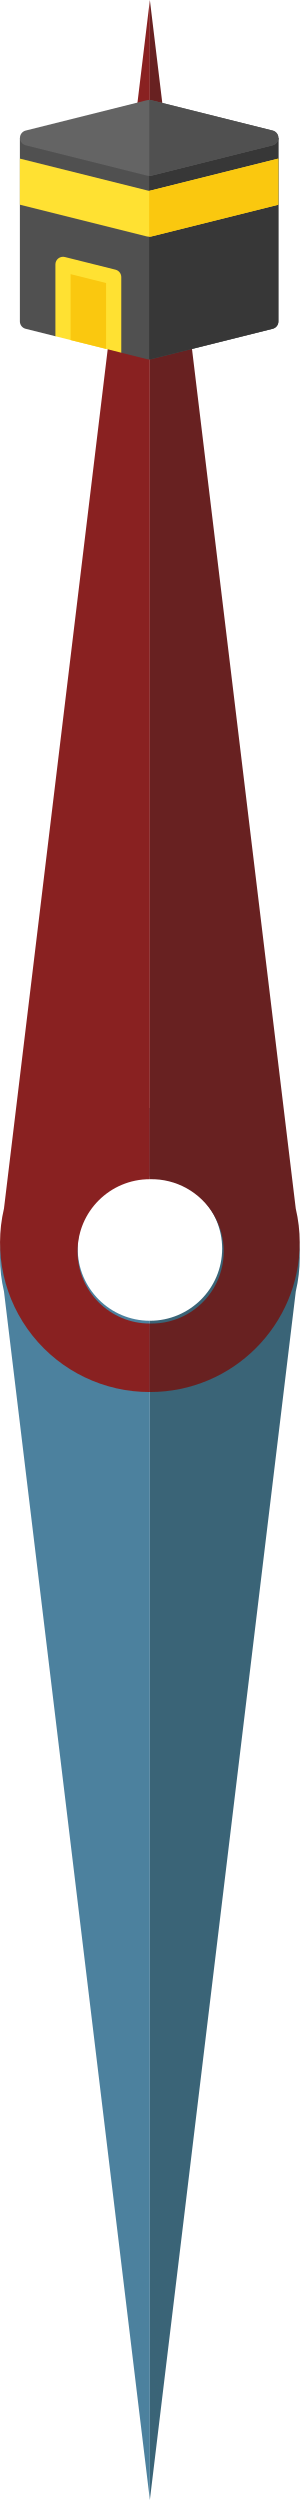
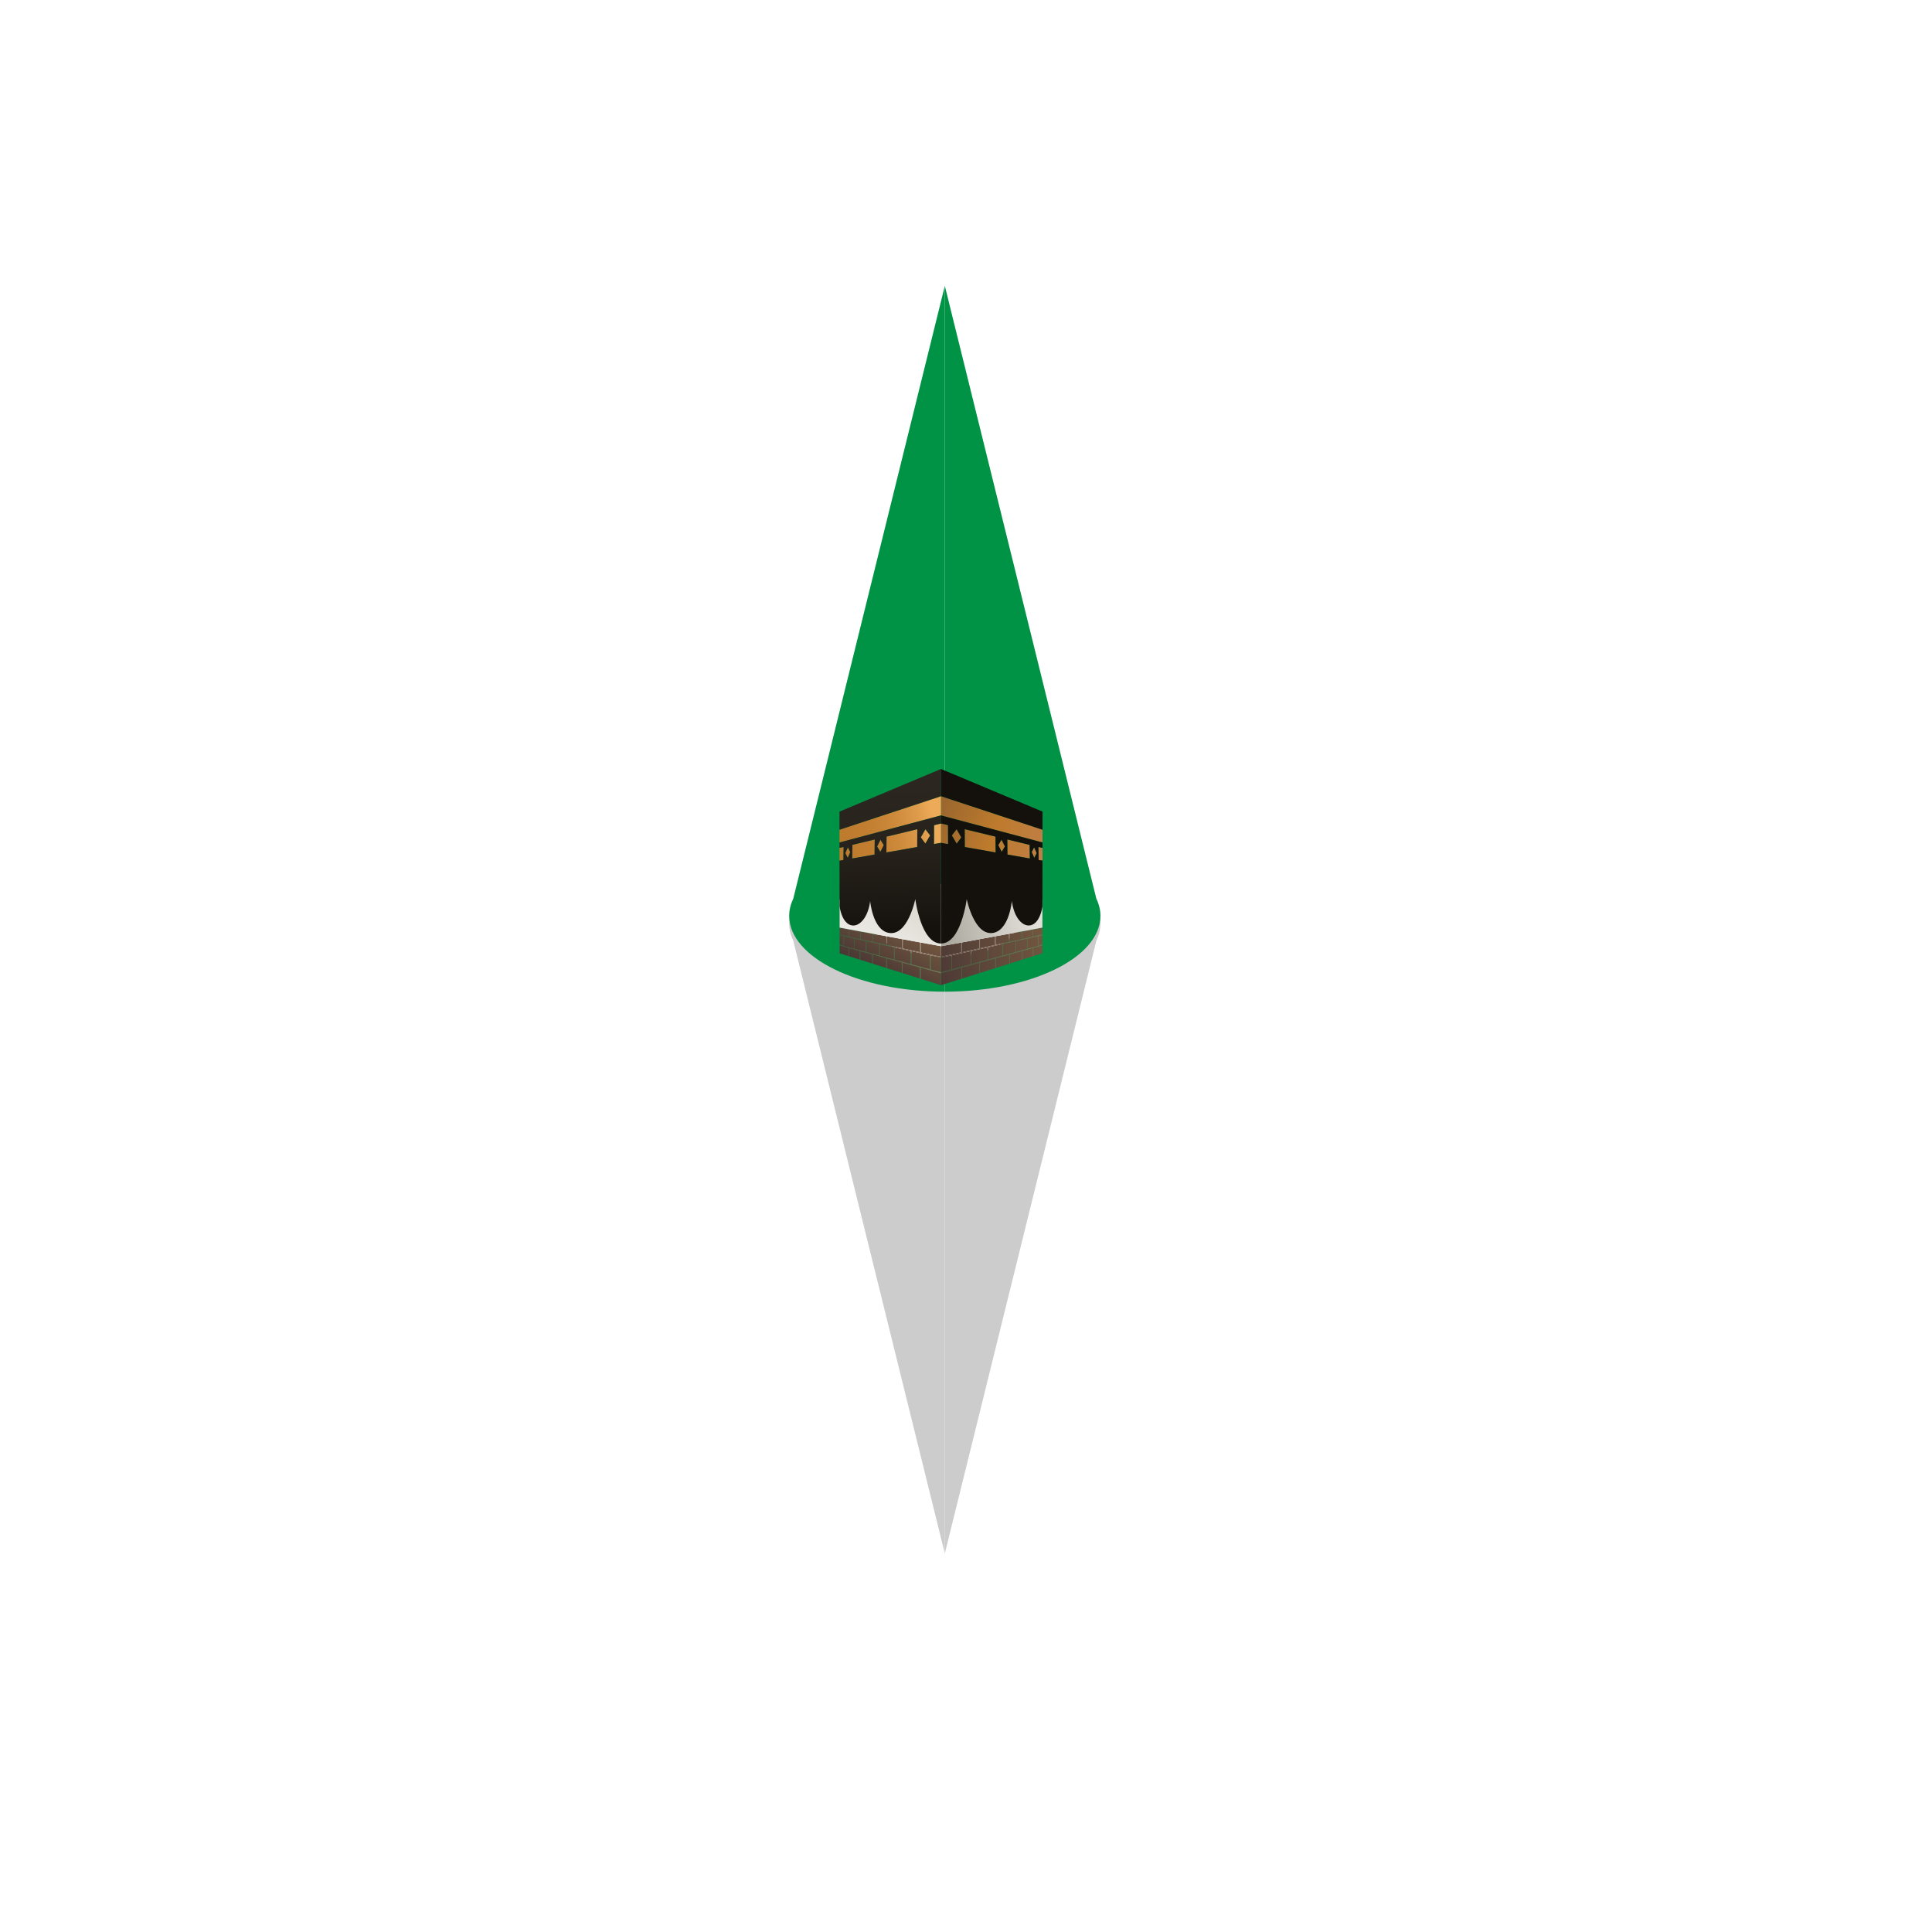
- <svg xmlns="http://www.w3.org/2000/svg" viewBox="0 0 75.36 628.58">
-   <g id="Layer_2" data-name="Layer 2">
-     <g id="Object">
-       <path d="M55.86,313.94a18.16,18.16,0,0,1-18.18,18.14V628.57L74.37,324.72a37.56,37.56,0,0,0-36.69-46.13V295.8A18.16,18.16,0,0,1,55.86,313.94Z" fill="#3a6477" />
-       <path d="M0,316.18a37.43,37.43,0,0,0,1,8.53L37.68,628.58h0V332.08a18.14,18.14,0,1,1,0-36.28V278.59h0A37.64,37.64,0,0,0,0,316.18Z" fill="#4c819e" />
-       <path d="M19.5,314.64a18.17,18.17,0,0,1,18.18-18.15V0L1,303.86A37.56,37.56,0,0,0,37.68,350V332.78A18.16,18.16,0,0,1,19.5,314.64Z" fill="#892121" />
-       <path d="M75.36,312.39a37.5,37.5,0,0,0-1-8.53L37.68,0h0V296.49a18.15,18.15,0,1,1,0,36.29V350h0A37.64,37.64,0,0,0,75.36,312.39Z" fill="#682121" />
-       <path d="M5,34.68V80.82a1.91,1.91,0,0,0,1.45,1.85l7.48,1.87,7.64-3.85,8.92,8L37,90.32a1.82,1.82,0,0,0,.46.06,1.84,1.84,0,0,0,.47-.06l30.59-7.65A1.9,1.9,0,0,0,70,80.82V34.68L37.5,42.81Z" fill="#505050" />
-       <path d="M37.5,42.81V90.38a1.84,1.84,0,0,0,.47-.06l30.59-7.65A1.9,1.9,0,0,0,70,80.82V34.68Z" fill="#373737" />
-       <path d="M5,39.88V51.47l32,8a2.19,2.19,0,0,0,.93,0l32-8V39.88L37.5,48Z" fill="#ffe132" />
-       <path d="M38,59.48l32-8V39.88L37.5,48V59.53A2.42,2.42,0,0,0,38,59.48Z" fill="#fac80f" />
-       <path d="M37.5,44.24a1.82,1.82,0,0,1-.46-.06L6.45,36.53a1.91,1.91,0,0,1,0-3.7L37,25.18a1.83,1.83,0,0,1,.93,0l30.59,7.65a1.91,1.91,0,0,1,0,3.7L38,44.18A1.84,1.84,0,0,1,37.5,44.24Z" fill="#646464" />
-       <path d="M38,44.18l30.59-7.65a1.91,1.91,0,0,0,0-3.7L38,25.18a1.84,1.84,0,0,0-.47-.06V44.24A1.84,1.84,0,0,0,38,44.18Z" fill="#505050" />
-       <path d="M29.05,67.81,16.3,64.62a1.91,1.91,0,0,0-2.37,1.86V84.54l16.56,4.14v-19A1.91,1.91,0,0,0,29.05,67.81Z" fill="#ffe132" />
-       <path d="M17.75,85.5l8.92,2.23V71.16l-8.92-2.23Z" fill="#fac80f" />
+ <svg xmlns="http://www.w3.org/2000/svg" xmlns:xlink="http://www.w3.org/1999/xlink" version="1.1" x="0px" y="0px" viewBox="0 0 1122 1122" enable-background="new 0 0 1122 1122" xml:space="preserve">
+   <g id="BG" display="none">
+     <rect display="inline" fill="#E6E6E6" width="1122" height="1122" />
+   </g>
+   <g id="Object">
+     <g display="none">
+       <g display="inline">
+         <rect x="568.4" y="204.19" fill="#FBB03B" width="5.13" height="39.6" />
+       </g>
+       <g display="inline">
+         <rect x="568.4" y="876.8" fill="#FBB03B" width="5.13" height="39.6" />
+       </g>
+       <g display="inline">
+         <rect x="509.26" y="209.97" transform="matrix(0.9847 -0.1741 0.1741 0.9847 -30.8348 92.3801)" fill="#EDBE7E" width="4" height="24.03" />
+       </g>
+       <g display="inline">
+         <rect x="628.67" y="885.59" transform="matrix(0.9847 -0.174 0.174 0.9847 -146.5643 123.4308)" fill="#EDBE7E" width="4" height="24.03" />
+       </g>
+       <g display="inline">
+         <polygon fill="#EDBE7E" points="455.61,249.43 447.38,226.86 451.13,225.49 459.37,248.07    " />
+       </g>
+       <g display="inline">
+         <polygon fill="#EDBE7E" points="690.8,894.1 682.57,871.53 686.33,870.16 694.56,892.74    " />
+       </g>
+       <g display="inline">
+         <polygon fill="#EDBE7E" points="403.34,274.13 391.3,253.33 394.77,251.33 406.81,272.14    " />
+       </g>
+       <g display="inline">
+         <polygon fill="#EDBE7E" points="747.17,868.26 735.13,847.46 738.59,845.46 750.64,866.27    " />
+       </g>
+       <g display="inline">
+         <polygon fill="#EDBE7E" points="356.17,307.51 340.69,289.11 343.75,286.54 359.23,304.95    " />
+       </g>
+       <g display="inline">
+         <polygon fill="#EDBE7E" points="798.18,833.05 782.71,814.65 785.77,812.08 801.25,830.49    " />
+       </g>
+       <g display="inline">
+         <polygon fill="#EDBE7E" points="315.52,348.56 297.07,333.12 299.64,330.06 318.09,345.5    " />
+       </g>
+       <g display="inline">
+         <polygon fill="#EDBE7E" points="842.29,789.54 823.85,774.09 826.42,771.04 844.87,786.48    " />
+       </g>
+       <g display="inline">
+         <polygon fill="#EDBE7E" points="282.64,396.02 261.78,384.01 263.78,380.55 284.64,392.56    " />
+       </g>
+       <g display="inline">
+         <polygon fill="#EDBE7E" points="878.16,739.04 857.31,727.03 859.31,723.57 880.16,735.58    " />
+       </g>
+       <g display="inline">
+         <polygon fill="#EDBE7E" points="258.51,448.46 235.88,440.24 237.25,436.49 259.88,444.71    " />
+       </g>
+       <g display="inline">
+         <polygon fill="#EDBE7E" points="904.69,683.1 882.06,674.88 883.43,671.13 906.06,679.35    " />
+       </g>
+       <g display="inline">
+         <rect x="230.37" y="488.19" transform="matrix(0.1731 -0.9849 0.9849 0.1731 -300.5338 642.5052)" fill="#EDBE7E" width="3.99" height="24.08" />
+       </g>
+       <g display="inline">
+         <rect x="907.58" y="607.32" transform="matrix(0.1732 -0.9849 0.9849 0.1732 142.0263 1407.905)" fill="#EDBE7E" width="3.99" height="24.08" />
+       </g>
+       <g display="inline">
+         <rect x="220.5" y="557.23" fill="#FBB03B" width="39.69" height="5.12" />
+       </g>
+       <g display="inline">
+         <rect x="884.76" y="557.23" fill="#FBB03B" width="39.69" height="5.12" />
+       </g>
+       <g display="inline">
+         <rect x="220.33" y="617.36" transform="matrix(0.9848 -0.174 0.174 0.9848 -104.203 49.8676)" fill="#EDBE7E" width="24.08" height="3.99" />
+       </g>
+       <g display="inline">
+         <rect x="897.54" y="498.23" transform="matrix(0.9848 -0.174 0.174 0.9848 -73.1527 165.8611)" fill="#EDBE7E" width="24.08" height="3.99" />
+       </g>
+       <g display="inline">
+         <polygon fill="#EDBE7E" points="237.25,683.1 235.88,679.35 258.51,671.13 259.88,674.88    " />
+       </g>
+       <g display="inline">
+         <polygon fill="#EDBE7E" points="883.43,448.46 882.06,444.71 904.69,436.49 906.06,440.24    " />
+       </g>
+       <g display="inline">
+         <polygon fill="#EDBE7E" points="263.78,739.04 261.78,735.58 282.64,723.57 284.64,727.03    " />
+       </g>
+       <g display="inline">
+         <polygon fill="#EDBE7E" points="859.31,396.02 857.31,392.56 878.16,380.55 880.16,384    " />
+       </g>
+       <g display="inline">
+         <polygon fill="#EDBE7E" points="299.65,789.53 297.08,786.47 315.52,771.03 318.09,774.09    " />
+       </g>
+       <g display="inline">
+         <polygon fill="#EDBE7E" points="826.42,348.55 823.85,345.5 842.3,330.05 844.87,333.11    " />
+       </g>
+       <g display="inline">
+         <polygon fill="#EDBE7E" points="343.76,833.05 340.69,830.48 356.17,812.07 359.24,814.64    " />
+       </g>
+       <g display="inline">
+         <polygon fill="#EDBE7E" points="785.77,307.51 782.71,304.94 798.19,286.54 801.25,289.1    " />
+       </g>
+       <g display="inline">
+         <polygon fill="#EDBE7E" points="394.77,868.26 391.31,866.26 403.35,845.45 406.81,847.45    " />
+       </g>
+       <g display="inline">
+         <polygon fill="#EDBE7E" points="738.6,274.13 735.13,272.13 747.17,251.33 750.64,253.32    " />
+       </g>
+       <g display="inline">
+         <polygon fill="#EDBE7E" points="451.14,894.1 447.38,892.73 455.61,870.15 459.37,871.52    " />
+       </g>
+       <g display="inline">
+         <polygon fill="#EDBE7E" points="686.33,249.43 682.57,248.06 690.8,225.49 694.56,226.85    " />
+       </g>
+       <g display="inline">
+         <rect x="499.25" y="895.6" transform="matrix(0.1732 -0.9849 0.9849 0.1732 -461.3108 1245.697)" fill="#EDBE7E" width="24.03" height="4" />
+       </g>
+       <g display="inline">
+         <rect x="618.66" y="219.98" transform="matrix(0.1732 -0.9849 0.9849 0.1732 302.826 804.6831)" fill="#EDBE7E" width="24.03" height="4" />
+       </g>
+     </g>
+     <g display="none">
+       <g display="inline">
+         <rect x="558.25" y="215.04" transform="matrix(0.9994 -0.0349 0.0349 0.9994 -7.3663 19.6333)" fill="#BCBCED" width="1.71" height="11.87" />
+       </g>
+       <g display="inline">
+         <rect x="581.97" y="892.68" transform="matrix(0.9994 -0.035 0.035 0.9994 -31.0957 20.9503)" fill="#BCBCED" width="1.71" height="11.87" />
+       </g>
+       <g display="inline">
+         <rect x="546.41" y="215.66" transform="matrix(0.9976 -0.0698 0.0698 0.9976 -14.1388 38.7593)" fill="#BCBCED" width="1.71" height="11.87" />
+       </g>
+       <g display="inline">
+         <rect x="593.82" y="892.06" transform="matrix(0.9976 -0.0699 0.0699 0.9976 -61.2964 43.7492)" fill="#BCBCED" width="1.71" height="11.87" />
+       </g>
+       <g display="inline">
+         <rect x="534.59" y="216.69" transform="matrix(0.9945 -0.1046 0.1046 0.9945 -20.3556 57.2502)" fill="#BCBCED" width="1.71" height="11.87" />
+       </g>
+       <g display="inline">
+         <rect x="605.63" y="891.03" transform="matrix(0.9945 -0.1047 0.1047 0.9945 -90.6109 68.4557)" fill="#BCBCED" width="1.71" height="11.87" />
+       </g>
+       <g display="inline">
+         <rect x="522.82" y="218.13" transform="matrix(0.9902 -0.1394 0.1394 0.9902 -26.1161 75.1671)" fill="#BCBCED" width="1.71" height="11.87" />
+       </g>
+       <g display="inline">
+         <rect x="617.41" y="889.59" transform="matrix(0.9902 -0.1395 0.1395 0.9902 -118.887 95.0097)" fill="#BCBCED" width="1.71" height="11.88" />
+       </g>
+       <g display="inline">
+         <polygon fill="#BCBCED" points="500.71,234.16 498.24,222.54 499.91,222.19 502.39,233.8    " />
+       </g>
+       <g display="inline">
+         <rect x="640.77" y="885.48" transform="matrix(0.978 -0.2084 0.2084 0.978 -171.6874 153.2903)" fill="#BCBCED" width="1.71" height="11.87" />
+       </g>
+       <g display="inline">
+         <polygon fill="#BCBCED" points="489.36,236.8 486.49,225.28 488.15,224.87 491.03,236.39    " />
+       </g>
+       <g display="inline">
+         <polygon fill="#BCBCED" points="653.79,894.72 650.91,883.2 652.57,882.79 655.45,894.31    " />
+       </g>
+       <g display="inline">
+         <polygon fill="#BCBCED" points="478.11,239.84 474.84,228.43 476.48,227.96 479.76,239.37    " />
+       </g>
+       <g display="inline">
+         <polygon fill="#BCBCED" points="665.46,891.64 662.17,880.22 663.82,879.75 667.1,891.17    " />
+       </g>
+       <g display="inline">
+         <polygon fill="#BCBCED" points="466.98,243.27 463.3,231.98 464.93,231.45 468.61,242.74    " />
+       </g>
+       <g display="inline">
+         <polygon fill="#BCBCED" points="677.01,888.14 673.33,876.85 674.95,876.32 678.63,887.62    " />
+       </g>
+       <g display="inline">
+         <polygon fill="#BCBCED" points="445.1,251.28 440.64,240.27 442.23,239.63 446.69,250.64    " />
+       </g>
+       <g display="inline">
+         <polygon fill="#BCBCED" points="699.71,879.96 695.25,868.96 696.84,868.32 701.29,879.32    " />
+       </g>
+       <g display="inline">
+         <polygon fill="#BCBCED" points="434.38,255.85 429.55,245 431.11,244.31 435.95,255.15    " />
+       </g>
+       <g display="inline">
+         <polygon fill="#BCBCED" points="710.83,875.29 705.99,864.44 707.55,863.75 712.39,874.59    " />
+       </g>
+       <g display="inline">
+         <polygon fill="#BCBCED" points="423.84,260.79 418.62,250.12 420.16,249.37 425.37,260.04    " />
+       </g>
+       <g display="inline">
+         <polygon fill="#BCBCED" points="721.78,870.23 716.56,859.55 718.1,858.8 723.32,869.48    " />
+       </g>
+       <g display="inline">
+         <polygon fill="#BCBCED" points="413.46,266.09 407.88,255.61 409.39,254.81 414.98,265.29    " />
+       </g>
+       <g display="inline">
+         <polygon fill="#BCBCED" points="732.55,864.79 726.96,854.3 728.47,853.5 734.06,863.98    " />
+       </g>
+       <g display="inline">
+         <polygon fill="#BCBCED" points="393.31,277.77 387.01,267.7 388.46,266.79 394.77,276.86    " />
+       </g>
+       <g display="inline">
+         <polygon fill="#BCBCED" points="753.48,852.8 747.17,842.73 748.62,841.82 754.93,851.89    " />
+       </g>
+       <g display="inline">
+         <polygon fill="#BCBCED" points="383.56,284.13 376.9,274.29 378.32,273.33 384.97,283.17    " />
+       </g>
+       <g display="inline">
+         <polygon fill="#BCBCED" points="763.62,846.26 756.96,836.42 758.38,835.47 765.04,845.31    " />
+       </g>
+       <g display="inline">
+         <polygon fill="#BCBCED" points="374.03,290.82 367.03,281.22 368.42,280.21 375.41,289.82    " />
+       </g>
+       <g display="inline">
+         <polygon fill="#BCBCED" points="773.52,839.38 766.52,829.78 767.91,828.77 774.91,838.38    " />
+       </g>
+       <g display="inline">
+         <polygon fill="#BCBCED" points="364.74,297.84 357.41,288.49 358.76,287.44 366.09,296.79    " />
+       </g>
+       <g display="inline">
+         <polygon fill="#BCBCED" points="783.18,832.16 775.85,822.8 777.2,821.75 784.53,831.11    " />
+       </g>
+       <g display="inline">
+         <polygon fill="#BCBCED" points="346.92,312.83 338.96,304.01 340.23,302.86 348.2,311.69    " />
+       </g>
+       <g display="inline">
+         <polygon fill="#BCBCED" points="801.71,816.73 793.74,807.9 795.01,806.76 802.98,815.59    " />
+       </g>
+       <g display="inline">
+         <polygon fill="#BCBCED" points="338.42,320.78 330.16,312.24 331.39,311.06 339.65,319.6    " />
+       </g>
+       <g display="inline">
+         <polygon fill="#BCBCED" points="810.55,808.54 802.29,800 803.52,798.81 811.78,807.35    " />
+       </g>
+       <g display="inline">
+         <polygon fill="#BCBCED" points="330.2,329.03 321.64,320.78 322.83,319.55 331.39,327.8    " />
+       </g>
+       <g display="inline">
+         <polygon fill="#BCBCED" points="819.11,800.05 810.55,791.8 811.73,790.57 820.3,798.82    " />
+       </g>
+       <g display="inline">
+         <polygon fill="#BCBCED" points="322.27,337.55 313.43,329.6 314.58,328.33 323.42,336.28    " />
+       </g>
+       <g display="inline">
+         <polygon fill="#BCBCED" points="827.36,791.26 818.52,783.31 819.66,782.05 828.5,789.99    " />
+       </g>
+       <g display="inline">
+         <polygon fill="#BCBCED" points="307.34,355.4 297.97,348.09 299.02,346.74 308.4,354.05    " />
+       </g>
+       <g display="inline">
+         <polygon fill="#BCBCED" points="842.92,772.85 833.54,765.54 834.6,764.2 843.98,771.51    " />
+       </g>
+       <g display="inline">
+         <polygon fill="#BCBCED" points="300.35,364.7 290.73,357.72 291.73,356.34 301.36,363.32    " />
+       </g>
+       <g display="inline">
+         <polygon fill="#BCBCED" points="850.21,763.25 840.58,756.28 841.59,754.89 851.21,761.87    " />
+       </g>
+       <g display="inline">
+         <polygon fill="#BCBCED" points="293.69,374.24 283.83,367.6 284.79,366.19 294.65,372.83    " />
+       </g>
+       <g display="inline">
+         <polygon fill="#BCBCED" points="857.16,753.41 847.29,746.77 848.25,745.35 858.11,751.99    " />
+       </g>
+       <g display="inline">
+         <polygon fill="#BCBCED" points="287.37,384.01 277.28,377.72 278.19,376.27 288.28,382.56    " />
+       </g>
+       <g display="inline">
+         <polygon fill="#BCBCED" points="863.75,743.33 853.66,737.03 854.57,735.59 864.66,741.88    " />
+       </g>
+       <g display="inline">
+         <polygon fill="#BCBCED" points="275.77,404.17 265.27,398.6 266.07,397.09 276.57,402.66    " />
+       </g>
+       <g display="inline">
+         <polygon fill="#BCBCED" points="875.88,722.5 865.37,716.93 866.17,715.42 876.68,720.99    " />
+       </g>
+       <g display="inline">
+         <polygon fill="#BCBCED" points="270.51,414.55 259.81,409.34 260.56,407.81 271.26,413.01    " />
+       </g>
+       <g display="inline">
+         <polygon fill="#BCBCED" points="881.38,711.79 870.68,706.58 871.43,705.05 882.13,710.25    " />
+       </g>
+       <g display="inline">
+         <polygon fill="#BCBCED" points="265.61,425.1 254.74,420.26 255.44,418.7 266.3,423.54    " />
+       </g>
+       <g display="inline">
+         <polygon fill="#BCBCED" points="886.51,700.89 875.64,696.06 876.33,694.5 887.21,699.32    " />
+       </g>
+       <g display="inline">
+         <polygon fill="#BCBCED" points="261.08,435.81 250.05,431.36 250.69,429.78 261.72,434.23    " />
+       </g>
+       <g display="inline">
+         <polygon fill="#BCBCED" points="891.25,689.82 880.22,685.37 880.86,683.78 891.89,688.23    " />
+       </g>
+       <g display="inline">
+         <polygon fill="#BCBCED" points="253.17,457.68 241.85,454.01 242.38,452.38 253.7,456.05    " />
+       </g>
+       <g display="inline">
+         <polygon fill="#BCBCED" points="899.56,667.21 888.24,663.54 888.77,661.92 900.09,665.58    " />
+       </g>
+       <g display="inline">
+         <polygon fill="#BCBCED" points="249.79,468.8 238.35,465.53 238.82,463.89 250.26,467.16    " />
+       </g>
+       <g display="inline">
+         <rect x="896.78" y="647.29" transform="matrix(0.2752 -0.9614 0.9614 0.2752 22.5914 1336.454)" fill="#BCBCED" width="1.71" height="11.9" />
+       </g>
+       <g display="inline">
+         <rect x="240.38" y="471.83" transform="matrix(0.2415 -0.9704 0.9704 0.2415 -280.6545 596.4984)" fill="#BCBCED" width="1.71" height="11.9" />
+       </g>
+       <g display="inline">
+         <polygon fill="#BCBCED" points="906.27,644.08 894.72,641.21 895.14,639.55 906.69,642.42    " />
+       </g>
+       <g display="inline">
+         <rect x="237.71" y="483.36" transform="matrix(0.2077 -0.9782 0.9782 0.2077 -289.623 621.0387)" fill="#BCBCED" width="1.71" height="11.9" />
+       </g>
+       <g display="inline">
+         <polygon fill="#BCBCED" points="909.01,632.35 897.37,629.88 897.73,628.21 909.37,630.68    " />
+       </g>
+       <g display="inline">
+         <rect x="233.6" y="506.66" transform="matrix(0.1389 -0.9903 0.9903 0.1389 -305.7569 673.5923)" fill="#BCBCED" width="1.71" height="11.9" />
+       </g>
+       <g display="inline">
+         <rect x="906.64" y="601.03" transform="matrix(0.1389 -0.9903 0.9903 0.1389 180.3504 1421.367)" fill="#BCBCED" width="1.71" height="11.9" />
+       </g>
+       <g display="inline">
+         <rect x="232.15" y="518.41" transform="matrix(0.1045 -0.9945 0.9945 0.1045 -312.8357 701.2772)" fill="#BCBCED" width="1.71" height="11.9" />
+       </g>
+       <g display="inline">
+         <rect x="908.08" y="589.28" transform="matrix(0.1045 -0.9945 0.9945 0.1045 221.9627 1436.978)" fill="#BCBCED" width="1.71" height="11.9" />
+       </g>
+       <g display="inline">
+         <rect x="231.12" y="530.2" transform="matrix(0.0697 -0.9976 0.9976 0.0697 -319.037 730.1934)" fill="#BCBCED" width="1.71" height="11.9" />
+       </g>
+       <g display="inline">
+         <rect x="909.12" y="577.49" transform="matrix(0.0695 -0.9976 0.9976 0.0695 264.7279 1450.691)" fill="#BCBCED" width="1.71" height="11.9" />
+       </g>
+       <g display="inline">
+         <rect x="230.5" y="542.01" transform="matrix(0.035 -0.9994 0.9994 0.035 -324.3853 759.9672)" fill="#BCBCED" width="1.71" height="11.9" />
+       </g>
+       <g display="inline">
+         <rect x="909.74" y="565.68" transform="matrix(0.0348 -0.9994 0.9994 0.0348 307.5919 1461.755)" fill="#BCBCED" width="1.71" height="11.9" />
+       </g>
+       <g display="inline">
+         <rect x="225.4" y="570.77" transform="matrix(0.9994 -0.0349 0.0349 0.9994 -19.8065 8.4213)" fill="#BCBCED" width="11.9" height="1.71" />
+       </g>
+       <g display="inline">
+         <rect x="904.64" y="547.11" transform="matrix(0.9994 -0.0349 0.0349 0.9994 -18.567 32.1096)" fill="#BCBCED" width="11.9" height="1.71" />
+       </g>
+       <g display="inline">
+         <rect x="226.02" y="582.59" transform="matrix(0.9976 -0.0697 0.0697 0.9976 -40.1157 17.5939)" fill="#BCBCED" width="11.9" height="1.71" />
+       </g>
+       <g display="inline">
+         <rect x="904.02" y="535.29" transform="matrix(0.9976 -0.0697 0.0697 0.9976 -35.1678 64.7519)" fill="#BCBCED" width="11.9" height="1.71" />
+       </g>
+       <g display="inline">
+         <rect x="227.06" y="594.38" transform="matrix(0.9945 -0.1046 0.1046 0.9945 -61.0105 27.6517)" fill="#BCBCED" width="11.9" height="1.71" />
+       </g>
+       <g display="inline">
+         <rect x="902.99" y="523.5" transform="matrix(0.9945 -0.1052 0.1052 0.9945 -50.107 98.5035)" fill="#BCBCED" width="11.9" height="1.71" />
+       </g>
+       <g display="inline">
+         <rect x="228.5" y="606.13" transform="matrix(0.9902 -0.1395 0.1395 0.9902 -82.3923 38.6471)" fill="#BCBCED" width="11.9" height="1.71" />
+       </g>
+       <g display="inline">
+         <rect x="901.54" y="511.76" transform="matrix(0.9902 -0.1395 0.1395 0.9902 -62.6433 131.6265)" fill="#BCBCED" width="11.9" height="1.71" />
+       </g>
+       <g display="inline">
+         <polygon fill="#BCBCED" points="232.93,632.35 232.57,630.68 244.21,628.21 244.57,629.88    " />
+       </g>
+       <g display="inline">
+         <polygon fill="#BCBCED" points="897.73,491.38 897.38,489.7 909.02,487.24 909.37,488.91    " />
+       </g>
+       <g display="inline">
+         <rect x="235.29" y="640.96" transform="matrix(0.9702 -0.2424 0.2424 0.9702 -148.3957 77.6274)" fill="#BCBCED" width="11.9" height="1.71" />
+       </g>
+       <g display="inline">
+         <polygon fill="#BCBCED" points="895.14,480.04 894.72,478.38 906.27,475.51 906.69,477.17    " />
+       </g>
+       <g display="inline">
+         <polygon fill="#BCBCED" points="238.82,655.7 238.35,654.06 249.79,650.79 250.26,652.43    " />
+       </g>
+       <g display="inline">
+         <polygon fill="#BCBCED" points="892.15,468.8 891.68,467.16 903.12,463.89 903.59,465.53    " />
+       </g>
+       <g display="inline">
+         <polygon fill="#BCBCED" points="242.38,667.21 241.85,665.58 253.17,661.92 253.7,663.54    " />
+       </g>
+       <g display="inline">
+         <polygon fill="#BCBCED" points="888.77,457.67 888.24,456.05 899.56,452.38 900.09,454.01    " />
+       </g>
+       <g display="inline">
+         <polygon fill="#BCBCED" points="250.69,689.81 250.05,688.23 261.08,683.78 261.73,685.37    " />
+       </g>
+       <g display="inline">
+         <polygon fill="#BCBCED" points="880.86,435.81 880.22,434.22 891.25,429.78 891.89,431.36    " />
+       </g>
+       <g display="inline">
+         <polygon fill="#BCBCED" points="255.44,700.89 254.74,699.33 265.61,694.49 266.31,696.05    " />
+       </g>
+       <g display="inline">
+         <polygon fill="#BCBCED" points="876.33,425.09 875.64,423.53 886.51,418.7 887.21,420.27    " />
+       </g>
+       <g display="inline">
+         <polygon fill="#BCBCED" points="260.56,711.79 259.81,710.25 270.51,705.05 271.26,706.58    " />
+       </g>
+       <g display="inline">
+         <polygon fill="#BCBCED" points="871.44,414.54 870.69,413.01 881.38,407.8 882.13,409.34    " />
+       </g>
+       <g display="inline">
+         <polygon fill="#BCBCED" points="266.07,722.5 265.27,720.99 275.77,715.42 276.58,716.93    " />
+       </g>
+       <g display="inline">
+         <polygon fill="#BCBCED" points="866.17,404.17 865.37,402.66 875.87,397.09 876.68,398.6    " />
+       </g>
+       <g display="inline">
+         <polygon fill="#BCBCED" points="278.19,743.32 277.28,741.87 287.37,735.58 288.28,737.03    " />
+       </g>
+       <g display="inline">
+         <polygon fill="#BCBCED" points="854.57,384 853.66,382.56 863.76,376.26 864.66,377.71    " />
+       </g>
+       <g display="inline">
+         <polygon fill="#BCBCED" points="284.79,753.4 283.83,751.99 293.7,745.35 294.65,746.77    " />
+       </g>
+       <g display="inline">
+         <polygon fill="#BCBCED" points="848.25,374.24 847.29,372.82 857.16,366.18 858.11,367.6    " />
+       </g>
+       <g display="inline">
+         <polygon fill="#BCBCED" points="291.73,763.25 290.73,761.87 300.36,754.89 301.36,756.27    " />
+       </g>
+       <g display="inline">
+         <polygon fill="#BCBCED" points="841.59,364.7 840.58,363.32 850.21,356.34 851.22,357.72    " />
+       </g>
+       <g display="inline">
+         <polygon fill="#BCBCED" points="299.02,772.85 297.97,771.5 307.35,764.19 308.4,765.54    " />
+       </g>
+       <g display="inline">
+         <polygon fill="#BCBCED" points="834.6,355.39 833.54,354.05 842.92,346.74 843.97,348.09    " />
+       </g>
+       <g display="inline">
+         <polygon fill="#BCBCED" points="314.58,791.26 313.43,789.99 322.28,782.04 323.42,783.31    " />
+       </g>
+       <g display="inline">
+         <polygon fill="#BCBCED" points="819.66,337.54 818.52,336.27 827.36,328.33 828.51,329.6    " />
+       </g>
+       <g display="inline">
+         <polygon fill="#BCBCED" points="322.83,800.04 321.64,798.81 330.21,790.57 331.39,791.8    " />
+       </g>
+       <g display="inline">
+         <polygon fill="#BCBCED" points="811.73,329.02 810.55,327.79 819.11,319.54 820.3,320.77    " />
+       </g>
+       <g display="inline">
+         <polygon fill="#BCBCED" points="331.39,808.53 330.16,807.35 338.42,798.81 339.66,799.99    " />
+       </g>
+       <g display="inline">
+         <polygon fill="#BCBCED" points="803.52,320.78 802.29,319.59 810.56,311.05 811.79,312.24    " />
+       </g>
+       <g display="inline">
+         <polygon fill="#BCBCED" points="340.24,816.72 338.97,815.58 346.93,806.76 348.2,807.9    " />
+       </g>
+       <g display="inline">
+         <polygon fill="#BCBCED" points="795.02,312.83 793.74,311.68 801.71,302.86 802.98,304.01    " />
+       </g>
+       <g display="inline">
+         <polygon fill="#BCBCED" points="358.76,832.16 357.41,831.1 364.74,821.75 366.09,822.8    " />
+       </g>
+       <g display="inline">
+         <polygon fill="#BCBCED" points="777.2,297.83 775.85,296.78 783.18,287.43 784.53,288.48    " />
+       </g>
+       <g display="inline">
+         <polygon fill="#BCBCED" points="368.42,839.38 367.04,838.37 374.03,828.77 375.42,829.77    " />
+       </g>
+       <g display="inline">
+         <polygon fill="#BCBCED" points="767.91,290.82 766.52,289.81 773.52,280.21 774.91,281.21    " />
+       </g>
+       <g display="inline">
+         <polygon fill="#BCBCED" points="378.32,846.26 376.91,845.3 383.56,835.46 384.98,836.42    " />
+       </g>
+       <g display="inline">
+         <polygon fill="#BCBCED" points="758.38,284.12 756.97,283.17 763.62,273.32 765.04,274.28    " />
+       </g>
+       <g display="inline">
+         <polygon fill="#BCBCED" points="388.46,852.79 387.01,851.89 393.32,841.82 394.77,842.73    " />
+       </g>
+       <g display="inline">
+         <polygon fill="#BCBCED" points="748.62,277.76 747.17,276.86 753.48,266.79 754.93,267.7    " />
+       </g>
+       <g display="inline">
+         <polygon fill="#BCBCED" points="409.39,864.78 407.88,863.98 413.47,853.49 414.98,854.3    " />
+       </g>
+       <g display="inline">
+         <polygon fill="#BCBCED" points="728.47,266.09 726.96,265.29 732.55,254.8 734.06,255.6    " />
+       </g>
+       <g display="inline">
+         <polygon fill="#BCBCED" points="420.16,870.22 418.62,869.47 423.84,858.8 425.38,859.55    " />
+       </g>
+       <g display="inline">
+         <polygon fill="#BCBCED" points="718.1,260.79 716.56,260.04 721.78,249.36 723.32,250.11    " />
+       </g>
+       <g display="inline">
+         <polygon fill="#BCBCED" points="431.11,875.28 429.55,874.59 434.39,863.74 435.95,864.44    " />
+       </g>
+       <g display="inline">
+         <polygon fill="#BCBCED" points="707.56,255.84 705.99,255.15 710.83,244.3 712.4,244.99    " />
+       </g>
+       <g display="inline">
+         <polygon fill="#BCBCED" points="442.23,879.96 440.65,879.32 445.11,868.31 446.69,868.95    " />
+       </g>
+       <g display="inline">
+         <polygon fill="#BCBCED" points="696.84,251.27 695.25,250.63 699.71,239.63 701.29,240.27    " />
+       </g>
+       <g display="inline">
+         <polygon fill="#BCBCED" points="464.93,888.14 463.3,887.61 466.98,876.32 468.61,876.85    " />
+       </g>
+       <g display="inline">
+         <polygon fill="#BCBCED" points="674.96,243.26 673.33,242.74 677.01,231.44 678.64,231.97    " />
+       </g>
+       <g display="inline">
+         <polygon fill="#BCBCED" points="476.48,891.63 474.84,891.16 478.12,879.75 479.77,880.22    " />
+       </g>
+       <g display="inline">
+         <polygon fill="#BCBCED" points="663.82,239.84 662.18,239.37 665.46,227.95 667.1,228.42    " />
+       </g>
+       <g display="inline">
+         <polygon fill="#BCBCED" points="488.15,894.72 486.49,894.31 489.37,882.79 491.03,883.2    " />
+       </g>
+       <g display="inline">
+         <polygon fill="#BCBCED" points="652.58,236.8 650.91,236.39 653.79,224.86 655.45,225.28    " />
+       </g>
+       <g display="inline">
+         <rect x="494.38" y="890.56" transform="matrix(0.2077 -0.9782 0.9782 0.2077 -475.5693 1195.679)" fill="#BCBCED" width="11.87" height="1.71" />
+       </g>
+       <g display="inline">
+         <polygon fill="#BCBCED" points="641.22,234.15 639.55,233.8 642.03,222.19 643.7,222.54    " />
+       </g>
+       <g display="inline">
+         <rect x="517.74" y="894.67" transform="matrix(0.1389 -0.9903 0.9903 0.1389 -435.9089 1289.722)" fill="#BCBCED" width="11.88" height="1.71" />
+       </g>
+       <g display="inline">
+         <rect x="612.33" y="223.2" transform="matrix(0.1389 -0.9903 0.9903 0.1389 310.4933 805.2067)" fill="#BCBCED" width="11.88" height="1.71" />
+       </g>
+       <g display="inline">
+         <rect x="529.51" y="896.11" transform="matrix(0.1042 -0.9946 0.9946 0.1042 -412.4189 1336.052)" fill="#BCBCED" width="11.87" height="1.71" />
+       </g>
+       <g display="inline">
+         <rect x="600.55" y="221.76" transform="matrix(0.1042 -0.9946 0.9946 0.1042 321.8979 802.6164)" fill="#BCBCED" width="11.88" height="1.71" />
+       </g>
+       <g display="inline">
+         <rect x="541.33" y="897.14" transform="matrix(0.0694 -0.9976 0.9976 0.0694 -386.567 1381.579)" fill="#BCBCED" width="11.87" height="1.71" />
+       </g>
+       <g display="inline">
+         <rect x="588.74" y="220.73" transform="matrix(0.0694 -0.9976 0.9976 0.0694 332.3284 799.4372)" fill="#BCBCED" width="11.87" height="1.71" />
+       </g>
+       <g display="inline">
+         <rect x="553.18" y="897.76" transform="matrix(0.0348 -0.9994 0.9994 0.0348 -358.3928 1426.157)" fill="#BCBCED" width="11.87" height="1.71" />
+       </g>
+       <g display="inline">
+         <rect x="576.89" y="220.11" transform="matrix(0.0353 -0.9994 0.9994 0.0353 341.4365 795.6393)" fill="#BCBCED" width="11.87" height="1.71" />
+       </g>
+     </g>
+     <path display="none" fill="#FBB03B" d="M870.11,560.66h-8.65v8h9.64v2.4H858.6v-22.19h12.01v2.4h-9.14v7.01h8.65V560.66z" />
+     <path display="none" fill="#FBB03B" d="M871.7,571.66H858v-23.38h13.2v3.59h-9.14v5.83h8.65v3.56h-8.65v6.81h9.64V571.66z    M859.19,570.47h11.32v-1.22h-9.64v-9.19h8.65v-1.18h-8.65v-8.2h9.14v-1.22h-10.82V570.47z" />
+     <path display="none" fill="#FBB03B" d="M560.98,283.58v-25.89h3.66l8.32,13.1c1.92,3.04,3.43,5.76,4.66,8.41l0.08-0.04   c-0.31-3.46-0.38-6.61-0.38-10.64v-10.83h3.16v25.89h-3.39l-8.24-13.14c-1.81-2.88-3.54-5.84-4.85-8.64l-0.12,0.04   c0.19,3.27,0.27,6.38,0.27,10.68v11.06H560.98z" />
+     <path display="none" fill="#FBB03B" d="M581.16,284.28h-4.47l-8.44-13.46c-1.43-2.27-2.59-4.24-3.54-6.03   c0.09,2.29,0.13,4.71,0.13,7.73v11.76h-4.55V257h4.73l8.52,13.42c1.22,1.92,2.28,3.75,3.23,5.53c-0.13-2.41-0.16-4.79-0.16-7.42   V257h4.55V284.28z M577.46,282.89h2.31v-24.5H578v10.14c0,3.78,0.06,7.02,0.38,10.58l0.04,0.47l-1.14,0.56l-0.3-0.64   c-1.24-2.66-2.75-5.39-4.62-8.33l-8.11-12.78h-2.58v24.5h1.77v-10.37c0-4.32-0.08-7.4-0.27-10.64l-0.03-0.53l1.21-0.41l0.26,0.56   c1.13,2.42,2.66,5.14,4.81,8.57L577.46,282.89z" />
+     <path display="none" fill="#FBB03B" d="M566.63,858.2c1.2,0.77,2.96,1.41,4.81,1.41c2.75,0,4.35-1.51,4.35-3.69   c0-2.02-1.11-3.17-3.92-4.3c-3.39-1.25-5.49-3.08-5.49-6.12c0-3.37,2.68-5.87,6.72-5.87c2.13,0,3.67,0.51,4.6,1.06l-0.74,2.28   c-0.68-0.38-2.07-1.03-3.95-1.03c-2.84,0-3.92,1.76-3.92,3.24c0,2.02,1.26,3.01,4.13,4.17c3.52,1.41,5.31,3.17,5.31,6.35   c0,3.33-2.38,6.22-7.28,6.22c-2,0-4.19-0.61-5.31-1.38L566.63,858.2z" />
+     <path display="none" fill="#FBB03B" d="M571.26,862.5c-2.05,0-4.36-0.61-5.61-1.48l-0.34-0.24l1.01-3.47l0.62,0.39   c1.3,0.83,2.99,1.33,4.52,1.33c2.34,0,3.79-1.19,3.79-3.11c0-1.48-0.58-2.57-3.56-3.76c-3.93-1.45-5.85-3.63-5.85-6.66   c0-3.79,2.99-6.45,7.28-6.45c2.56,0,4.15,0.71,4.87,1.13l0.4,0.24l-1.1,3.38l-0.58-0.33c-0.77-0.44-2.03-0.96-3.68-0.96   c-2.48,0-3.36,1.43-3.36,2.66c0,1.6,0.92,2.48,3.78,3.63c3.97,1.59,5.66,3.65,5.66,6.89C579.1,858.84,577.05,862.5,571.26,862.5z    M566.61,860.28c1.14,0.63,3.01,1.07,4.65,1.07c4.08,0,6.72-2.21,6.72-5.64c0-2.75-1.39-4.38-4.95-5.81   c-2.84-1.14-4.49-2.28-4.49-4.71c0-1.84,1.4-3.82,4.47-3.82c1.51,0,2.74,0.38,3.62,0.79l0.38-1.18c-0.74-0.35-2.02-0.77-3.91-0.77   c-3.63,0-6.17,2.17-6.17,5.29c0,2.52,1.63,4.29,5.12,5.58c2.58,1.03,4.29,2.25,4.29,4.84c0,2.59-1.93,4.27-4.91,4.27   c-1.52,0-3.11-0.41-4.48-1.13L566.61,860.28z" />
+     <path display="none" fill="#FBB03B" d="M291.64,551.11l1.51,11.24c0.33,2.47,0.64,4.75,0.85,7.04h0.07   c0.26-2.24,0.64-4.62,1.01-6.99l1.86-11.29h1.74l1.76,11.06c0.42,2.65,0.75,4.98,1.01,7.22h0.07c0.19-2.24,0.49-4.57,0.87-7.18   l1.62-11.1h2.05l-3.67,22.12h-1.88l-1.74-10.56c-0.4-2.47-0.73-4.66-1.01-7.27h-0.05c-0.28,2.65-0.64,4.93-1.04,7.31l-1.84,10.51   h-1.88l-3.44-22.12H291.64z" />
+     <path display="none" fill="#FBB03B" d="M302.71,574.05h-2.5l-1.84-11.13c-0.23-1.45-0.44-2.79-0.63-4.16   c-0.21,1.51-0.43,2.9-0.66,4.21l-1.93,11.08h-2.5l-3.69-23.77h3.02l1.59,11.86c0.18,1.35,0.35,2.65,0.51,3.93   c0.19-1.3,0.4-2.62,0.6-3.91l1.95-11.87h2.36l1.86,11.64c0.23,1.45,0.43,2.77,0.6,4.02c0.16-1.35,0.35-2.68,0.53-3.96l1.71-11.71   h2.95L302.71,574.05z M300.82,572.4h1.26l3.4-20.47h-1.14l-1.54,10.51c-0.33,2.27-0.66,4.71-0.86,7.08l-0.06,0.69h-0.77l-0.07-0.64   c-0.25-2.17-0.57-4.45-1-7.16l-1.67-10.48h-1.12l-1.76,10.71c-0.37,2.31-0.75,4.71-1,6.92l-0.07,0.64h-0.77l-0.06-0.68   c-0.21-2.24-0.51-4.52-0.83-6.93l-1.43-10.67h-1.22l3.18,20.47h1.26l1.74-9.95c0.36-2.13,0.73-4.48,1.02-7.21l0.07-0.66h0.74   l0.07,0.65c0.27,2.54,0.6,4.71,1,7.19L300.82,572.4z" />
+     <g>
+       <path fill="#CCCCCC" d="M592.31,533.69c0,11.73-19.52,21.24-43.61,21.24v347.26l88.01-355.88c1.53-3.22,2.37-6.56,2.37-10    c0-24.32-40.46-44.03-90.37-44.03v20.15C572.79,512.44,592.31,521.96,592.31,533.69z" />
+       <path fill="#CCCCCC" d="M458.32,536.32c0,3.44,0.83,6.78,2.37,9.99L548.7,902.2l0,0V554.94c-24.09,0-43.61-9.51-43.61-21.24    c0-11.74,19.53-21.25,43.61-21.25v-20.15h0C498.78,492.29,458.32,512,458.32,536.32z" />
+     </g>
+     <g>
+       <path fill="#009245" d="M505.09,534.51c0-11.73,19.53-21.25,43.61-21.25V166l-88.01,355.88c-1.53,3.22-2.37,6.56-2.37,10    c0,24.32,40.46,44.03,90.37,44.03v-20.16C524.61,555.75,505.09,546.24,505.09,534.51z" />
+       <path fill="#009245" d="M639.07,531.88c0-3.44-0.84-6.78-2.37-9.99L548.7,166v0v347.25c24.09,0,43.61,9.51,43.61,21.25    c0,11.74-19.52,21.25-43.61,21.25v20.16l0,0C598.61,575.91,639.07,556.2,639.07,531.88z" />
+     </g>
+     <g>
+       <g>
+         <defs>
+           <polygon id="SVGID_1_" points="487.61,504.42 487.61,553.61 546.49,572.15 605.37,553.61 605.37,504.42 546.49,515.23     " />
+         </defs>
+         <clipPath id="SVGID_00000020383527020866154550000012643435803569698714_">
+           <use xlink:href="#SVGID_1_" overflow="visible" />
+         </clipPath>
+         <g clip-path="url(#SVGID_00000020383527020866154550000012643435803569698714_)">
+           <g enable-background="new    ">
+             <g>
+               <linearGradient id="SVGID_00000062171955335382922530000009964964581522292911_" gradientUnits="userSpaceOnUse" x1="622.325" y1="543.046" x2="525.709" y2="566.666">
+                 <stop offset="3.017530e-03" style="stop-color:#7B5E42" />
+                 <stop offset="1" style="stop-color:#423132" />
+               </linearGradient>
+               <path fill="url(#SVGID_00000062171955335382922530000009964964581522292911_)" d="M600.06,550.52l5.31-1.56v5.57l-5.23,1.84        L600.06,550.52 M593.58,552.29l0.08,6.17l6.32-2.04l-0.08-5.86L593.58,552.29 M586.34,554.27l0.07,6.53l7.05-2.28l-0.08-6.18        L586.34,554.27 M578.24,556.5l0.06,6.94l7.91-2.56l-0.07-6.54L578.24,556.5 M569.06,559.01l0.05,7.39l8.95-2.89l-0.06-6.95        L569.06,559.01 M558.63,561.87l0.04,7.91l10.19-3.29l-0.05-7.4L558.63,561.87 M546.49,565.16v8.51l11.87-3.79l-0.04-7.93        L546.49,565.16 M602.97,543.66l0.08,5.69l2.32-0.73v-5.56L602.97,543.66 M546.49,556.17v8.48l6.02-1.6l-0.03-8.19        L546.49,556.17 M596.82,545.03l0.08,5.99l6-1.63l-0.08-5.7L596.82,545.03 M589.98,546.54l0.07,6.33l6.66-1.81l-0.08-6        L589.98,546.54 M582.34,548.24l0.07,6.71l7.46-2.02l-0.07-6.34L582.34,548.24 M573.73,550.15l0.06,7.13l8.4-2.28l-0.07-6.72        L573.73,550.15 M563.97,552.32l0.05,7.62l9.53-2.58l-0.06-7.15L563.97,552.32 M552.81,554.79l0.03,8.17l10.91-2.96l-0.05-7.63        L552.81,554.79 M599.91,539.74l0.06,4.24l5.4-1.25v-4.03L599.91,539.74 M593.44,540.93l0.05,4.47l6.31-1.38l-0.06-4.24        L593.44,540.93 M586.21,542.25l0.05,4.73l7.04-1.54l-0.05-4.48L586.21,542.25 M578.12,543.73l0.05,5.02l7.89-1.73l-0.05-4.73        L578.12,543.73 M568.97,545.41l0.04,5.34l8.93-1.95l-0.05-5.02L568.97,545.41 M558.56,547.32l0.03,5.72l10.16-2.22l-0.04-5.35        L558.56,547.32 M558.26,547.37l-11.77,2.13v6.16l11.79-2.56L558.26,547.37z" />
+               <linearGradient id="SVGID_00000081629449570387968760000011758588459358514068_" gradientUnits="userSpaceOnUse" x1="546.491" y1="557.017" x2="605.368" y2="557.017">
+                 <stop offset="3.017530e-03" style="stop-color:#5B4539" />
+                 <stop offset="1" style="stop-color:#8D745C" />
+               </linearGradient>
+               <path fill="url(#SVGID_00000081629449570387968760000011758588459358514068_)" d="M599.91,539.74l-0.16,0.03l0.06,4.24        l-6.31,1.38l-0.05-4.47l-0.18,0.03l0.05,4.48l-7.04,1.54l-0.05-4.73l-0.21,0.04l0.05,4.73l-7.89,1.73l-0.05-5.02l-0.23,0.04        l0.05,5.02l-8.93,1.95l-0.04-5.34l-0.26,0.05l0.04,5.35l-10.16,2.22l-0.03-5.72l-0.3,0.05l0.03,5.73l-11.79,2.56v0.51        l5.99-1.31l0.03,8.19l-6.02,1.6v0.51l11.84-3.21l0.04,7.93l-11.87,3.79v0.63l58.88-19.48v-0.29l-5.23,1.84l-0.08-5.85        l5.31-1.56v-0.33l-2.32,0.73l-0.08-5.69l2.4-0.6v-0.33l-5.4,1.25L599.91,539.74z M596.64,545.07l0.08,6l-6.66,1.81l-0.07-6.33        L596.64,545.07z M589.79,546.59l0.07,6.34l-7.46,2.02l-0.07-6.71L589.79,546.59z M582.13,548.29l0.07,6.72l-8.4,2.28        l-0.06-7.13L582.13,548.29z M573.49,550.2l0.06,7.15l-9.53,2.58l-0.05-7.62L573.49,550.2z M552.84,562.96l-0.03-8.17        l10.89-2.42l0.05,7.63L552.84,562.96z M558.67,569.78l-0.04-7.91l10.17-2.79l0.05,7.41L558.67,569.78z M569.12,566.4        l-0.05-7.39l8.94-2.45l0.06,6.95L569.12,566.4z M578.3,563.43l-0.06-6.94l7.9-2.16l0.07,6.54L578.3,563.43z M586.41,560.81        l-0.07-6.53l7.05-1.93l0.08,6.18L586.41,560.81z M593.65,558.47l-0.08-6.17l6.31-1.73l0.08,5.86L593.65,558.47z M602.89,549.4        l-6,1.63l-0.08-5.99l5.99-1.33L602.89,549.4z" />
+               <linearGradient id="SVGID_00000096040302190225159960000013258671306964599943_" gradientUnits="userSpaceOnUse" x1="603.277" y1="515.582" x2="514.329" y2="536.004">
+                 <stop offset="0" style="stop-color:#E5E2DC" />
+                 <stop offset="0.185" style="stop-color:#D9D6CF" />
+                 <stop offset="0.527" style="stop-color:#B8B6AC" />
+                 <stop offset="0.836" style="stop-color:#969488" />
+                 <stop offset="0.859" style="stop-color:#918E81" />
+                 <stop offset="0.941" style="stop-color:#817D6E" />
+                 <stop offset="0.998" style="stop-color:#7C7767" />
+               </linearGradient>
+               <polygon fill="url(#SVGID_00000096040302190225159960000013258671306964599943_)" points="546.49,505.02 546.49,549.5         558.26,547.37 558.56,547.32 568.71,545.46 568.97,545.41 577.89,543.78 578.12,543.73 586.01,542.29 586.21,542.25         593.25,540.96 593.44,540.93 599.74,539.77 599.91,539.74 605.37,538.7 605.37,522.38       " />
+             </g>
+           </g>
+           <g enable-background="new    ">
+             <g>
+               <linearGradient id="SVGID_00000079457842848678131310000011290598029387966898_" gradientUnits="userSpaceOnUse" x1="530.335" y1="531.673" x2="508.516" y2="571.935">
+                 <stop offset="3.017530e-03" style="stop-color:#7B5E42" />
+                 <stop offset="1" style="stop-color:#423132" />
+               </linearGradient>
+               <path fill="url(#SVGID_00000079457842848678131310000011290598029387966898_)" d="M492.93,550.52l-0.08,5.85l-5.23-1.84v-5.57        L492.93,550.52 M499.41,552.29l-6.31-1.73l-0.08,5.86l6.32,2.04L499.41,552.29 M506.64,554.27l-7.05-1.93l-0.08,6.18        l7.05,2.28L506.64,554.27 M514.75,556.5l-7.9-2.17l-0.07,6.54l7.91,2.56L514.75,556.5 M523.92,559.01l-8.94-2.45l-0.06,6.95        l8.95,2.89L523.92,559.01 M534.36,561.87l-10.17-2.79l-0.05,7.4l10.19,3.29L534.36,561.87 M546.49,565.16l-11.84-3.21        l-0.04,7.93l11.87,3.79V565.16 M490.01,543.66l-2.4-0.6v5.56l2.32,0.73L490.01,543.66 M546.49,556.17l-5.99-1.31l-0.03,8.19        l6.02,1.6V556.17 M496.17,545.03l-5.99-1.33l-0.08,5.7l6,1.63L496.17,545.03 M503,546.54l-6.66-1.48l-0.08,6l6.66,1.81        L503,546.54 M510.65,548.24l-7.45-1.65l-0.07,6.34l7.46,2.02L510.65,548.24 M519.25,550.15l-8.39-1.86l-0.07,6.72l8.4,2.28        L519.25,550.15 M529.01,552.32l-9.52-2.11l-0.06,7.15l9.53,2.58L529.01,552.32 M540.18,554.79l-10.89-2.42l-0.05,7.63        l10.91,2.96L540.18,554.79 M493.07,539.74l-5.46-1.04v4.03l5.4,1.25L493.07,539.74 M499.55,540.93l-6.31-1.16l-0.06,4.24        l6.31,1.38L499.55,540.93 M506.77,542.25l-7.04-1.29l-0.05,4.48l7.04,1.54L506.77,542.25 M514.86,543.73l-7.89-1.45        l-0.05,4.73l7.89,1.73L514.86,543.73 M524.01,545.41l-8.92-1.63l-0.05,5.02l8.93,1.95L524.01,545.41 M534.43,547.32        l-10.15-1.86l-0.04,5.35l10.16,2.22L534.43,547.32 M534.73,547.37l-0.03,5.73l11.79,2.56v-6.16L534.73,547.37z" />
+               <linearGradient id="SVGID_00000169542614382150186890000008480844751370069644_" gradientUnits="userSpaceOnUse" x1="487.614" y1="557.017" x2="546.491" y2="557.017">
+                 <stop offset="3.017530e-03" style="stop-color:#5B4539" />
+                 <stop offset="1" style="stop-color:#8D745C" />
+               </linearGradient>
+               <path fill="url(#SVGID_00000169542614382150186890000008480844751370069644_)" d="M546.49,556.17v-0.51l-11.79-2.56l0.03-5.73        l-0.3-0.05l-0.03,5.72l-10.16-2.22l0.04-5.35l-0.26-0.05l-0.04,5.34l-8.93-1.95l0.05-5.02l-0.23-0.04l-0.05,5.02l-7.89-1.73        l0.05-4.73l-0.21-0.04l-0.05,4.73l-7.04-1.54l0.05-4.48l-0.18-0.03l-0.05,4.47l-6.31-1.38l0.06-4.24l-0.16-0.03l-0.06,4.24        l-5.4-1.25v0.33l2.4,0.6l-0.08,5.69l-2.32-0.73v0.33l5.31,1.56l-0.08,5.85l-5.23-1.84v0.29l58.88,19.48v-0.63l-11.87-3.79        l0.04-7.93l11.84,3.21v-0.51l-6.02-1.6l0.03-8.19L546.49,556.17z M519.49,550.2l9.52,2.11l-0.05,7.62l-9.53-2.58L519.49,550.2        z M510.86,548.29l8.39,1.86l-0.06,7.13l-8.4-2.28L510.86,548.29z M503.19,546.59l7.45,1.65l-0.07,6.71l-7.46-2.02        L503.19,546.59z M496.34,545.07l6.66,1.48l-0.07,6.33l-6.66-1.81L496.34,545.07z M490.09,549.4l0.08-5.7l5.99,1.33l-0.08,5.99        L490.09,549.4z M499.33,558.47l-6.32-2.04l0.08-5.86l6.31,1.73L499.33,558.47z M506.57,560.81l-7.05-2.28l0.08-6.18l7.05,1.93        L506.57,560.81z M514.68,563.43l-7.91-2.56l0.07-6.54l7.9,2.16L514.68,563.43z M523.87,566.4l-8.95-2.89l0.06-6.95l8.94,2.45        L523.87,566.4z M534.32,569.78l-10.19-3.29l0.05-7.41l10.17,2.79L534.32,569.78z M540.15,562.96l-10.91-2.96l0.05-7.63        l10.89,2.42L540.15,562.96z" />
+               <linearGradient id="SVGID_00000082328998015806658840000010224082328747420558_" gradientUnits="userSpaceOnUse" x1="538.222" y1="491.619" x2="507.514" y2="555.91">
+                 <stop offset="1.508760e-03" style="stop-color:#C7C1B3" />
+                 <stop offset="0.362" style="stop-color:#D9D5CC" />
+                 <stop offset="0.74" style="stop-color:#E7E5DF" />
+                 <stop offset="1" style="stop-color:#ECEBE6" />
+               </linearGradient>
+               <polygon fill="url(#SVGID_00000082328998015806658840000010224082328747420558_)" points="487.61,522.38 487.61,538.7         493.07,539.74 493.24,539.77 499.55,540.93 499.73,540.96 506.77,542.25 506.97,542.29 514.86,543.73 515.09,543.78         524.01,545.41 524.28,545.46 534.43,547.32 534.73,547.37 546.49,549.5 546.49,505.02       " />
+             </g>
+           </g>
+         </g>
+       </g>
+       <g>
+         <linearGradient id="SVGID_00000137819705825687960350000006016822794448932023_" gradientUnits="userSpaceOnUse" x1="556.638" y1="473.254" x2="620.263" y2="496.464" gradientTransform="matrix(1 0 0 1 -14.6773 0)">
+           <stop offset="2.500830e-03" style="stop-color:#98652F" />
+           <stop offset="0.546" style="stop-color:#BE7B2D" />
+           <stop offset="1" style="stop-color:#BF7E46" />
+         </linearGradient>
+         <path fill="url(#SVGID_00000137819705825687960350000006016822794448932023_)" d="M546.49,462.38l58.95,19.47v7.41l-58.95-15.72     v-3.45v-0.49V462.38 M603.07,491.88l0.11,7.57l2.26,0.36v-7.44L603.07,491.88 M584.99,487.52l0.09,8.75l12.99,2.29l-0.11-7.91     L584.99,487.52 M560.26,481.55l0.05,10.35l17.9,3.16l-0.08-9.19L560.26,481.55 M546.49,478.2v11.24v0.01v0.01l4.1,0.72     l-0.04-10.97l-4.06-0.98v-0.01V478.2 M600.58,492.11l-1.41,2.73l1.49,3.34l1.38-2.74L600.58,492.11 M581.65,487.68l-1.92,3.1     l1.99,3.92l1.88-3.12L581.65,487.68 M555.55,481.57l-2.76,3.59l2.79,4.76l2.68-3.61L555.55,481.57" />
+         <linearGradient id="SVGID_00000083062879435556733140000018339295889718571697_" gradientUnits="userSpaceOnUse" x1="497.803" y1="487.482" x2="557.026" y2="476.678" gradientTransform="matrix(1 0 0 1 -14.6773 0)">
+           <stop offset="0.116" style="stop-color:#BE7B2E" />
+           <stop offset="0.385" style="stop-color:#C27F31" />
+           <stop offset="0.632" style="stop-color:#CD8A3B" />
+           <stop offset="0.869" style="stop-color:#DF9C4C" />
+           <stop offset="1" style="stop-color:#EDAA58" />
+         </linearGradient>
+         <path fill="url(#SVGID_00000083062879435556733140000018339295889718571697_)" d="M546.49,462.38v7.22v0.49v3.45l-58.95,15.72     v-7.41L546.49,462.38 M489.91,491.88l-2.37,0.49v7.44l2.26-0.36L489.91,491.88 M507.99,487.52l-12.97,3.13l-0.11,7.91l12.99-2.29     L507.99,487.52 M532.72,481.55l-17.87,4.31l-0.08,9.19l17.9-3.16L532.72,481.55 M546.49,478.2v0.01v0.01l-4.06,0.98l-0.04,10.97     l4.1-0.72v-0.01v-0.01V478.2 M492.4,492.11l-1.47,3.33l1.38,2.74l1.49-3.34L492.4,492.11 M511.33,487.68l-1.94,3.91l1.88,3.12     l1.99-3.92L511.33,487.68 M537.43,481.57l-2.71,4.73l2.68,3.61l2.79-4.76L537.43,481.57" />
+         <linearGradient id="SVGID_00000099634338449936919070000005529586876887185332_" gradientUnits="userSpaceOnUse" x1="516.381" y1="456.3" x2="518.27" y2="541.337">
+           <stop offset="0" style="stop-color:#2B2620" />
+           <stop offset="0.414" style="stop-color:#27221C" />
+           <stop offset="0.853" style="stop-color:#1A1611" />
+           <stop offset="1" style="stop-color:#14110C" />
+         </linearGradient>
+         <path fill="url(#SVGID_00000099634338449936919070000005529586876887185332_)" d="M546.49,446.58v15.81l-58.95,19.47v-10.52     L546.49,446.58z M487.54,499.82l2.26-0.36l0.11-7.57l-2.37,0.49v-3.11l58.95-15.72v4.69l-4.06,0.98l-0.04,10.97l4.1-0.72v58.47     c-11.72,0-14.93-25.81-14.93-25.81s-4.42,21.99-15.68,19.58c-9.09-1.94-10.54-18.43-10.54-18.43     c-2.07,16.37-14.98,20.08-17.73,3.22L487.54,499.82z M534.72,486.3l2.68,3.61l2.79-4.76l-2.76-3.59L534.72,486.3z M514.77,495.06     l17.9-3.16l0.05-10.35l-17.87,4.31L514.77,495.06z M509.38,491.59l1.88,3.12l1.99-3.92l-1.92-3.1L509.38,491.59z M494.91,498.56     l12.99-2.29l0.09-8.75l-12.97,3.13L494.91,498.56z M490.93,495.44l1.38,2.74l1.49-3.34l-1.41-2.73L490.93,495.44z" />
+         <path fill="#14110C" d="M605.44,471.34v10.52l-58.95-19.47v-15.81L605.44,471.34z M546.49,489.46l4.1,0.72l-0.04-10.97     l-4.06-0.98v-4.69l58.95,15.72v3.11l-2.37-0.49l0.11,7.57l2.26,0.36l-0.07,26.68c-2.76,16.86-15.67,13.16-17.74-3.22     c0,0-1.46,16.49-10.53,18.43c-11.26,2.41-15.68-19.58-15.68-19.58s-3.22,25.81-14.93,25.81l0,0V489.46z M599.17,494.84l1.49,3.34     l1.38-2.74l-1.47-3.33L599.17,494.84z M584.99,487.52l0.09,8.75l12.99,2.29l-0.11-7.91L584.99,487.52z M579.73,490.78l1.99,3.92     l1.88-3.12l-1.94-3.91L579.73,490.78z M560.26,481.55l0.05,10.35l17.9,3.16l-0.08-9.19L560.26,481.55z M552.79,485.16l2.79,4.76     l2.68-3.61l-2.71-4.73L552.79,485.16z" />
+       </g>
    </g>
  </g>
</svg>
